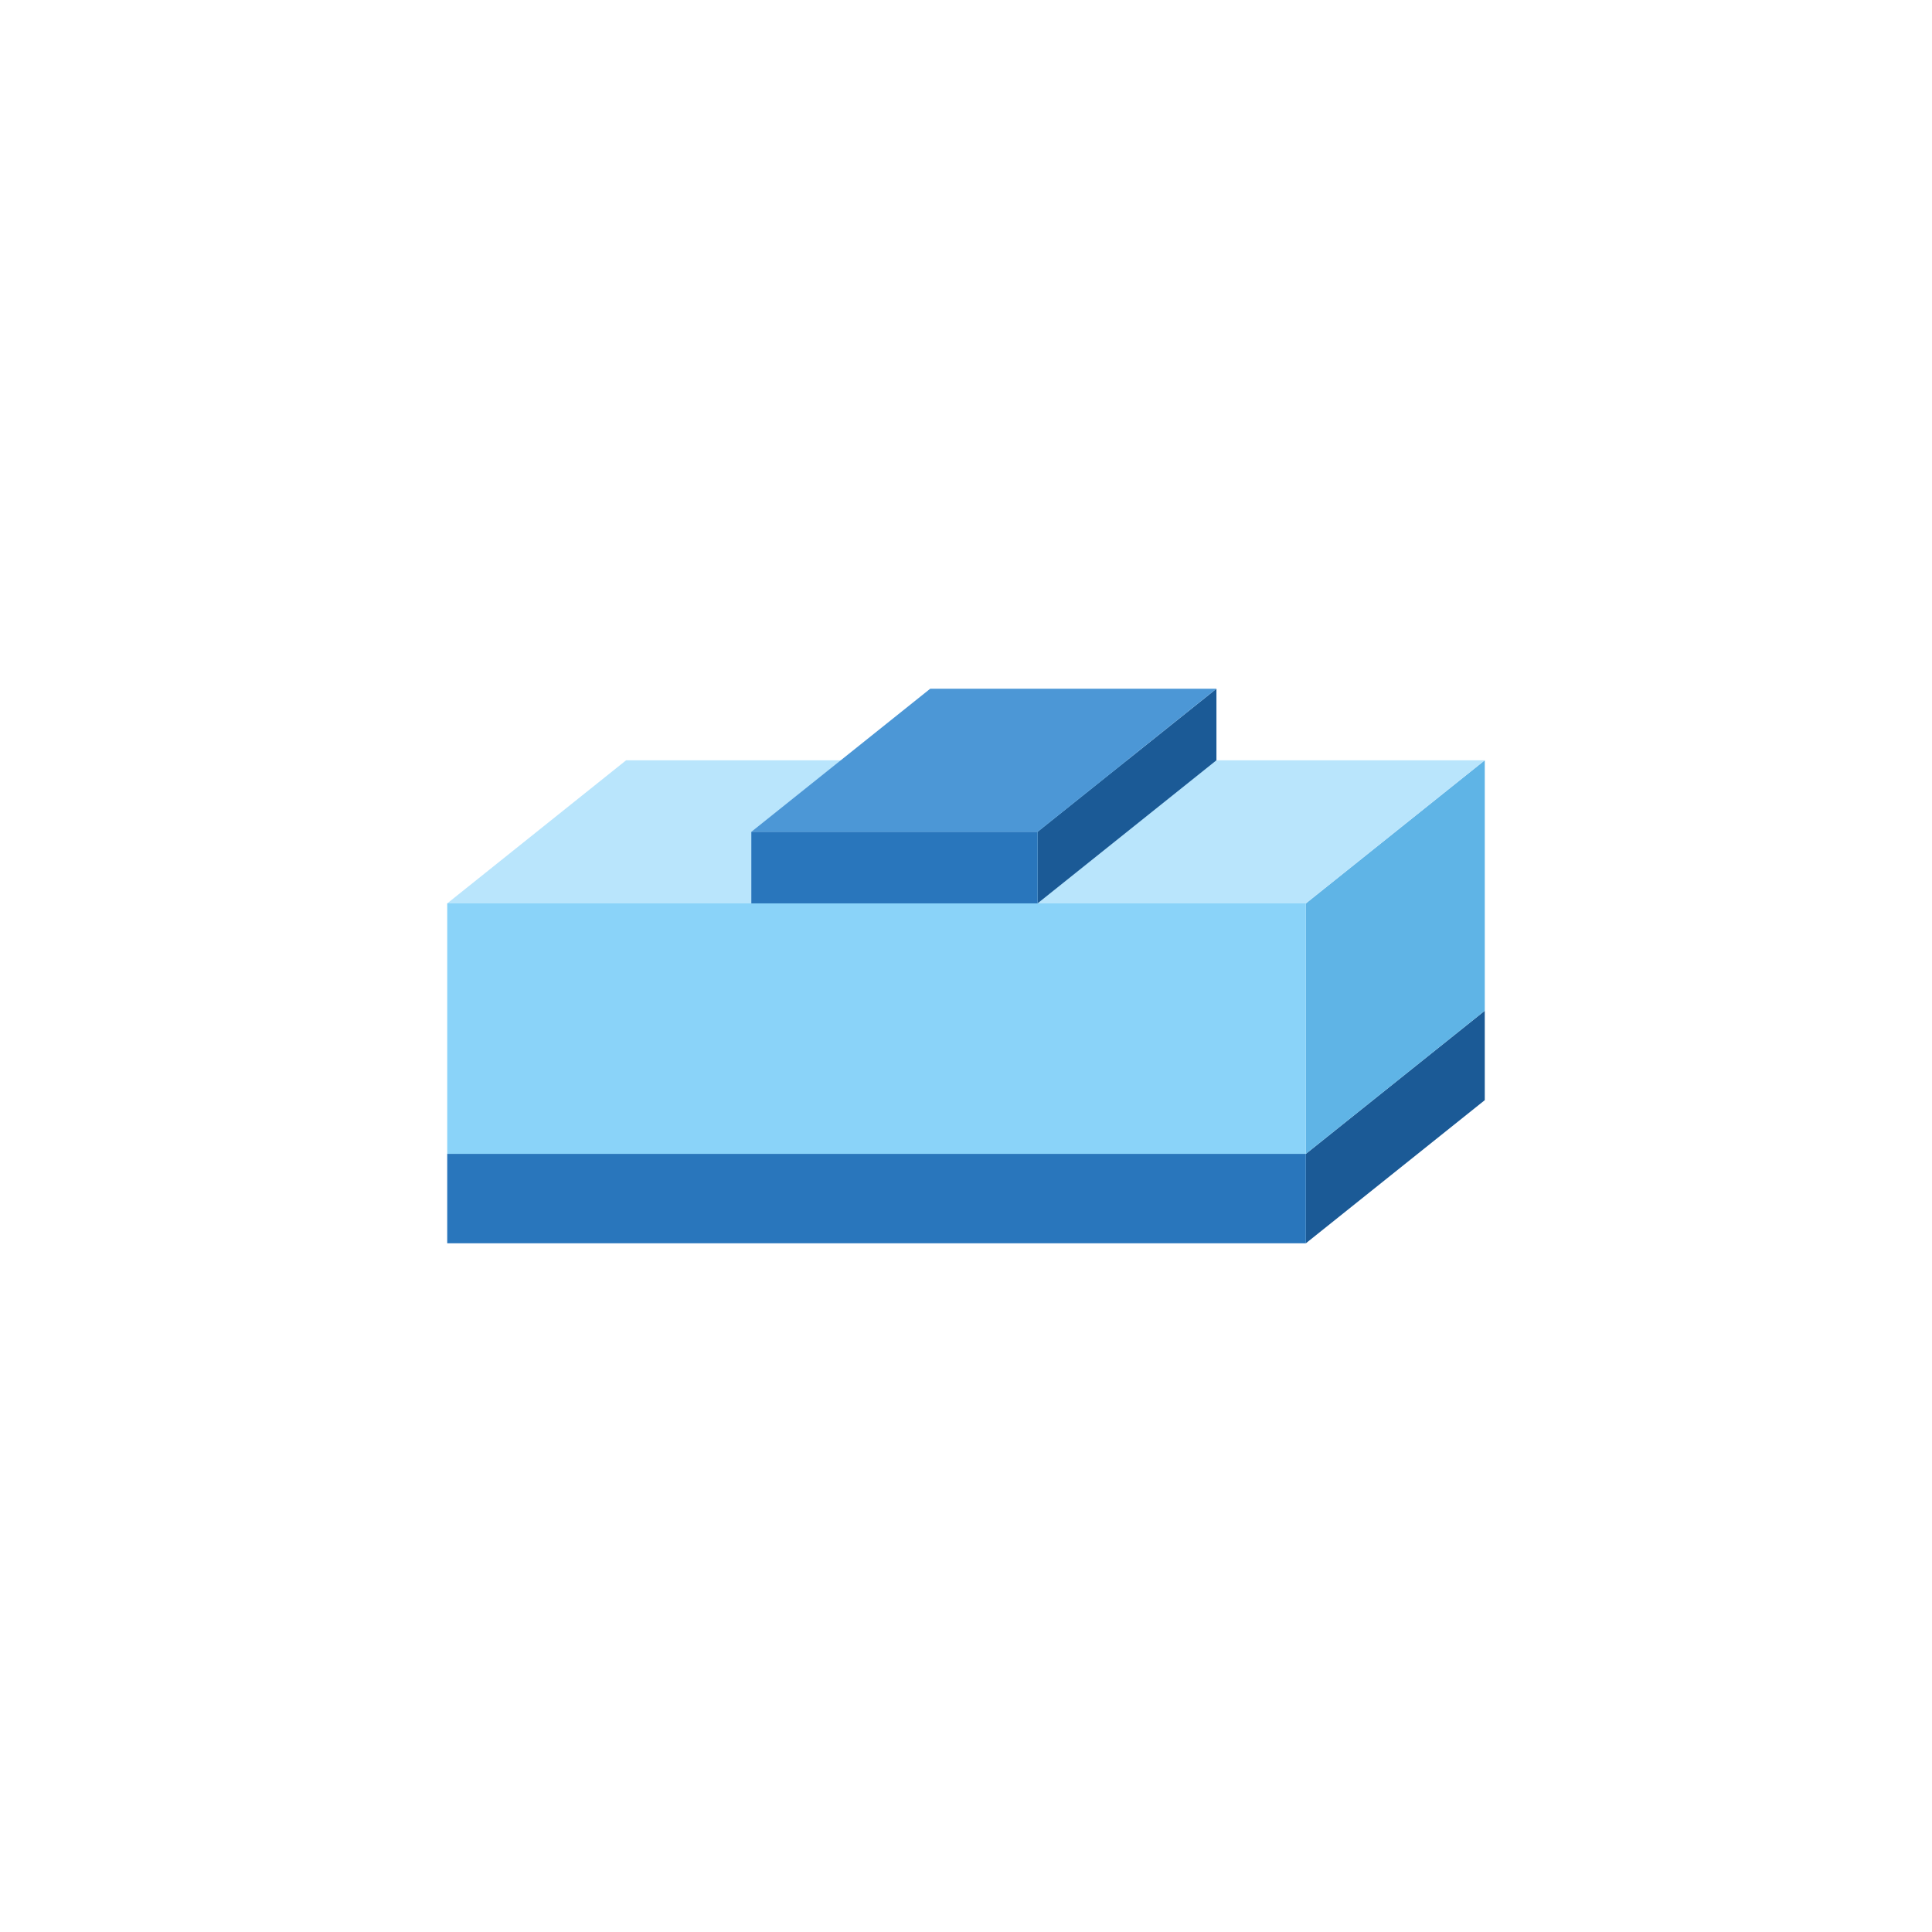
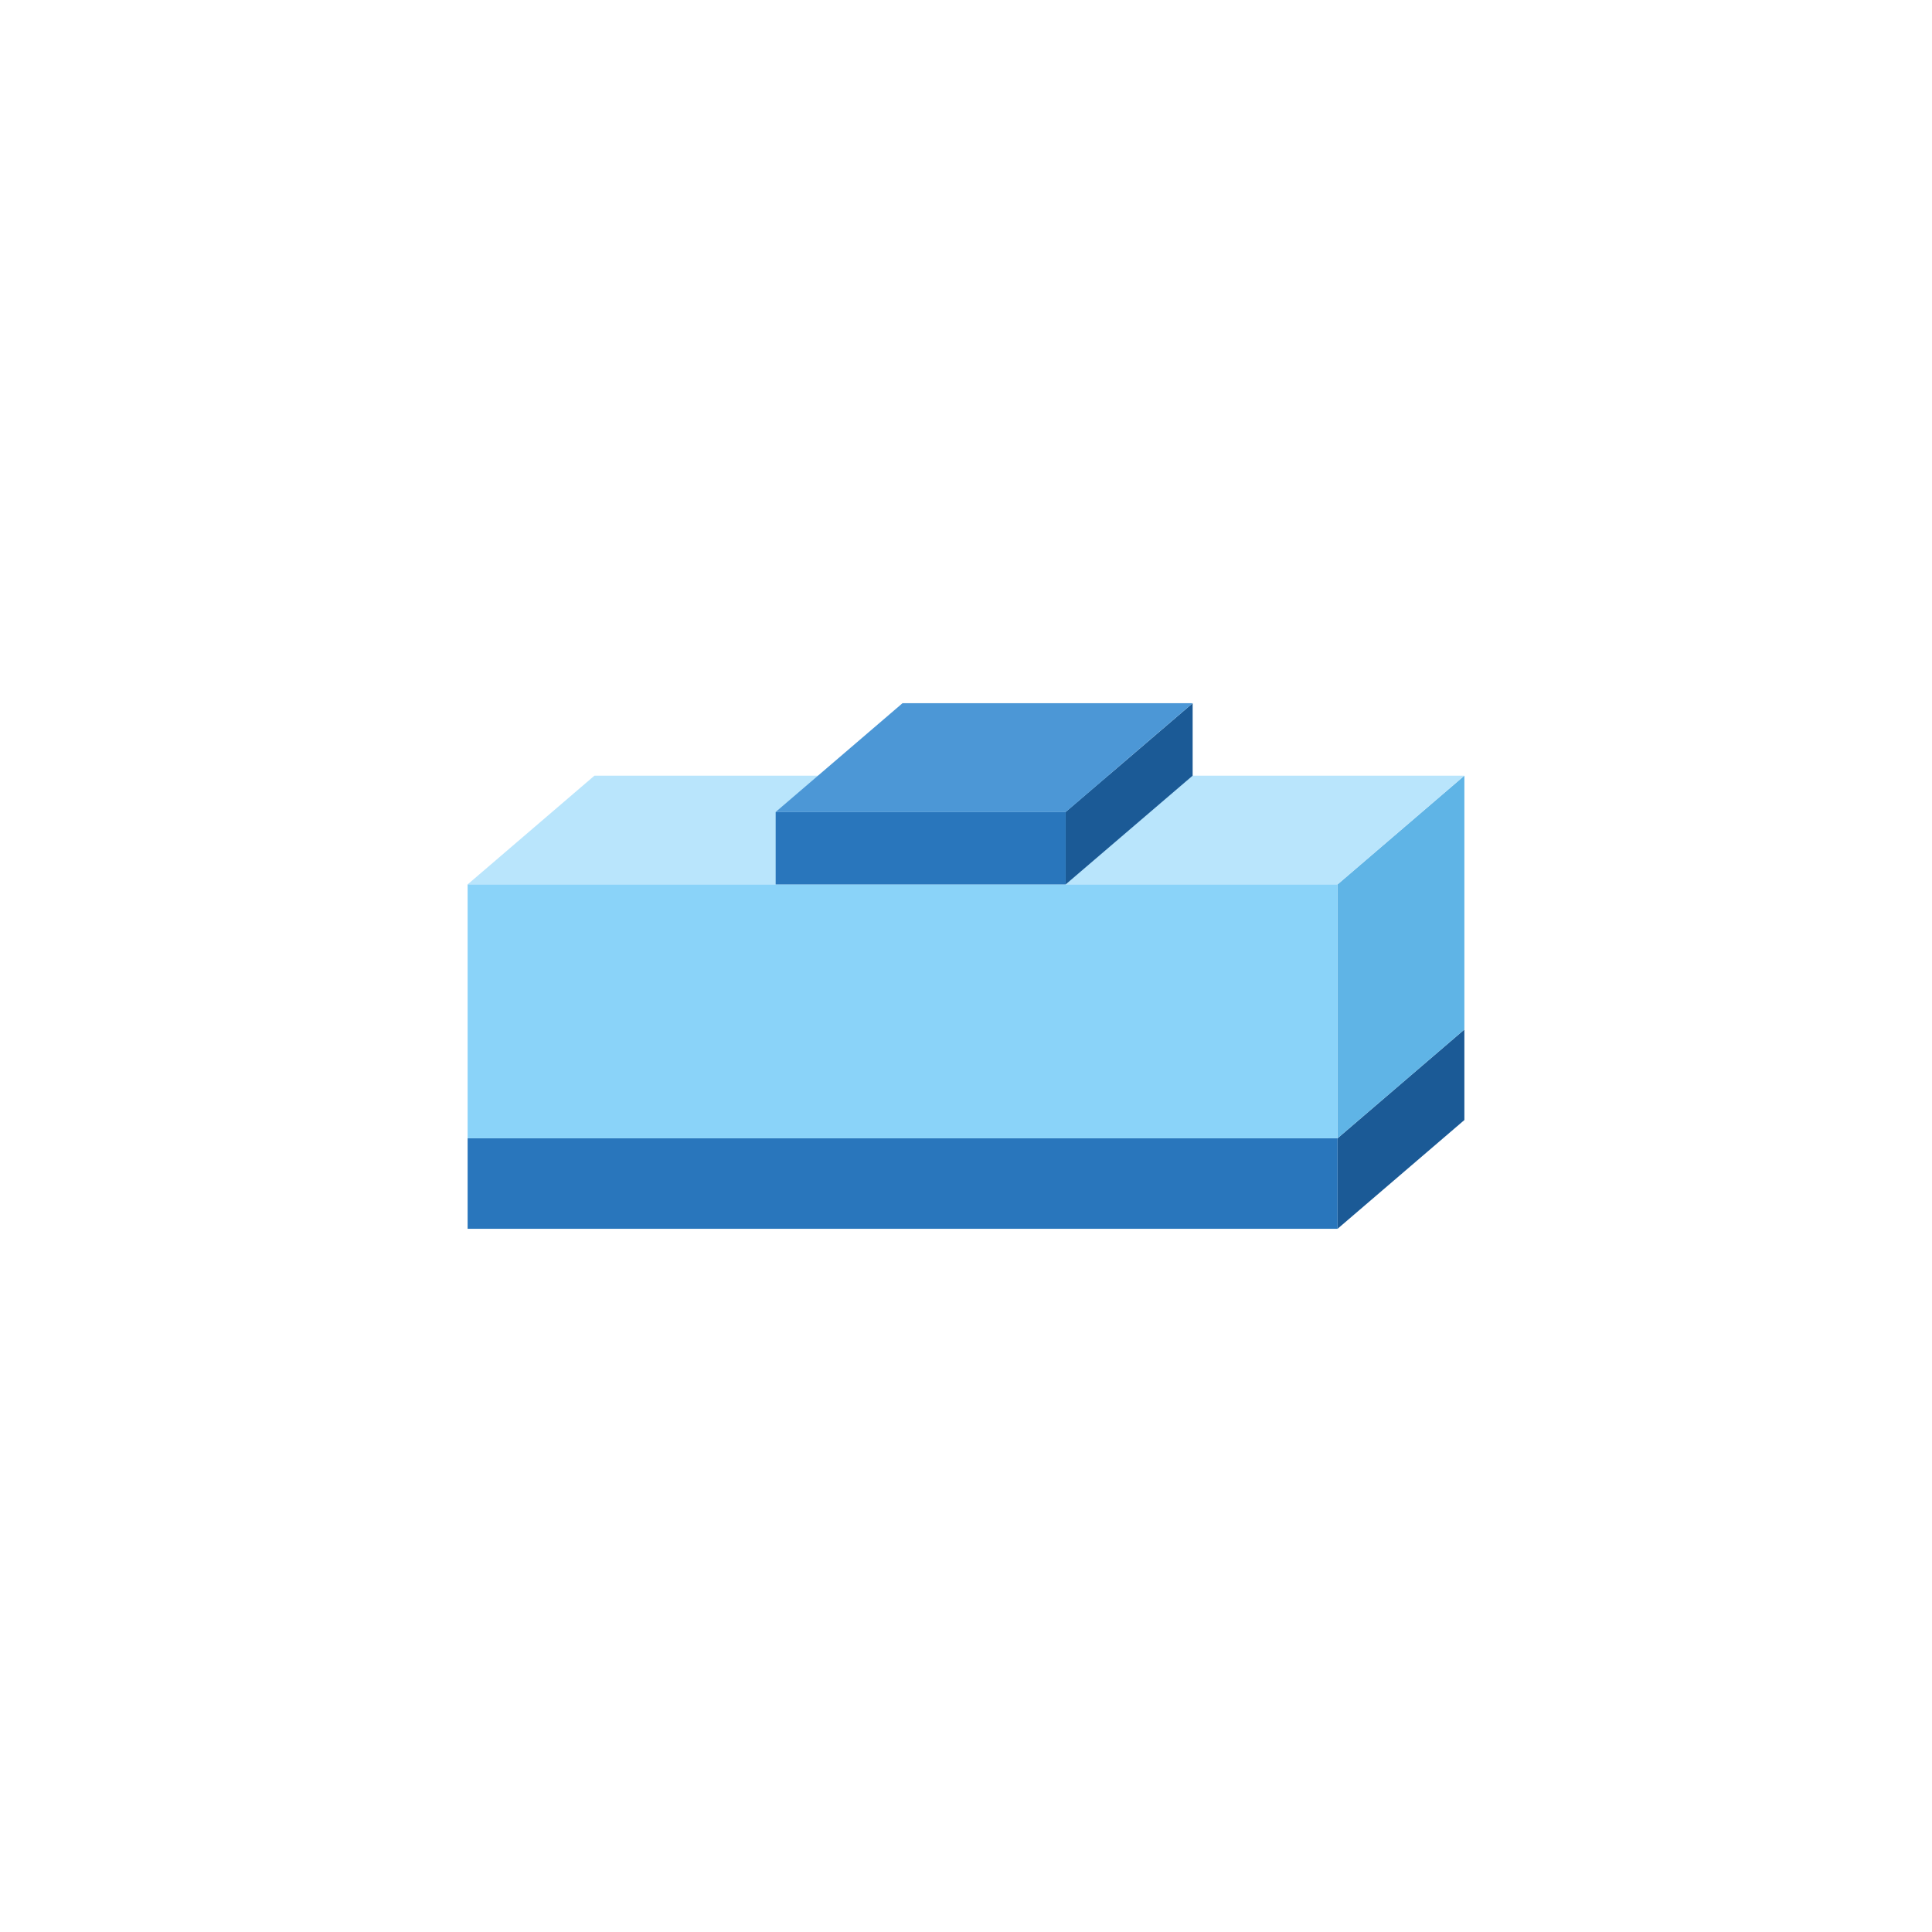
<svg xmlns="http://www.w3.org/2000/svg" viewBox="0 0 108 108" width="512" height="512">
  <rect width="108" height="108" fill="#FFFFFF" />
-   <path d="M73.00,64.50L83.00,56.50L83.00,61.50L73.00,69.50Z" fill="#1B5A96" />
-   <path d="M25.00,64.50L73.00,64.50L73.00,69.50L25.00,69.50Z" fill="#2976BC" />
-   <path d="M73.00,50.50L83.00,42.50L83.00,56.50L73.00,64.50Z" fill="#5FB4E6" />
-   <path d="M25.00,50.50L73.00,50.50L83.00,42.50L35.00,42.50Z" fill="#B9E5FC" />
-   <path d="M25.00,50.50L73.00,50.50L73.00,64.50L25.00,64.50Z" fill="#8AD3F9" />
-   <path d="M58.00,46.50L68.00,38.50L68.00,42.50L58.00,50.50Z" fill="#1B5A96" />
-   <path d="M42.00,46.50L58.00,46.50L68.00,38.50L52.00,38.50Z" fill="#4C97D6" />
-   <path d="M42.00,46.50L58.00,46.50L58.00,50.50L42.00,50.50Z" fill="#2976BC" />
+   <path d="M74.77,63.63L81.86,57.55L81.86,62.61L74.77,68.69Z" fill="#1B5A96" />
+   <path d="M26.14,63.63L74.77,63.63L74.77,68.69L26.14,68.69Z" fill="#2976BC" />
+   <path d="M74.77,49.44L81.86,43.36L81.86,57.55L74.77,63.63Z" fill="#5FB4E6" />
+   <path d="M26.14,49.44L74.77,49.44L81.86,43.36L33.23,43.36Z" fill="#B9E5FC" />
+   <path d="M26.14,49.44L74.77,49.44L74.77,63.63L26.14,63.63Z" fill="#8AD3F9" />
+   <path d="M59.57,45.39L66.67,39.31L66.67,43.36L59.57,49.44Z" fill="#1B5A96" />
+   <path d="M43.36,45.39L59.57,45.39L66.67,39.31L50.45,39.31Z" fill="#4C97D6" />
+   <path d="M43.36,45.39L59.57,45.39L59.57,49.44L43.36,49.44Z" fill="#2976BC" />
</svg>
